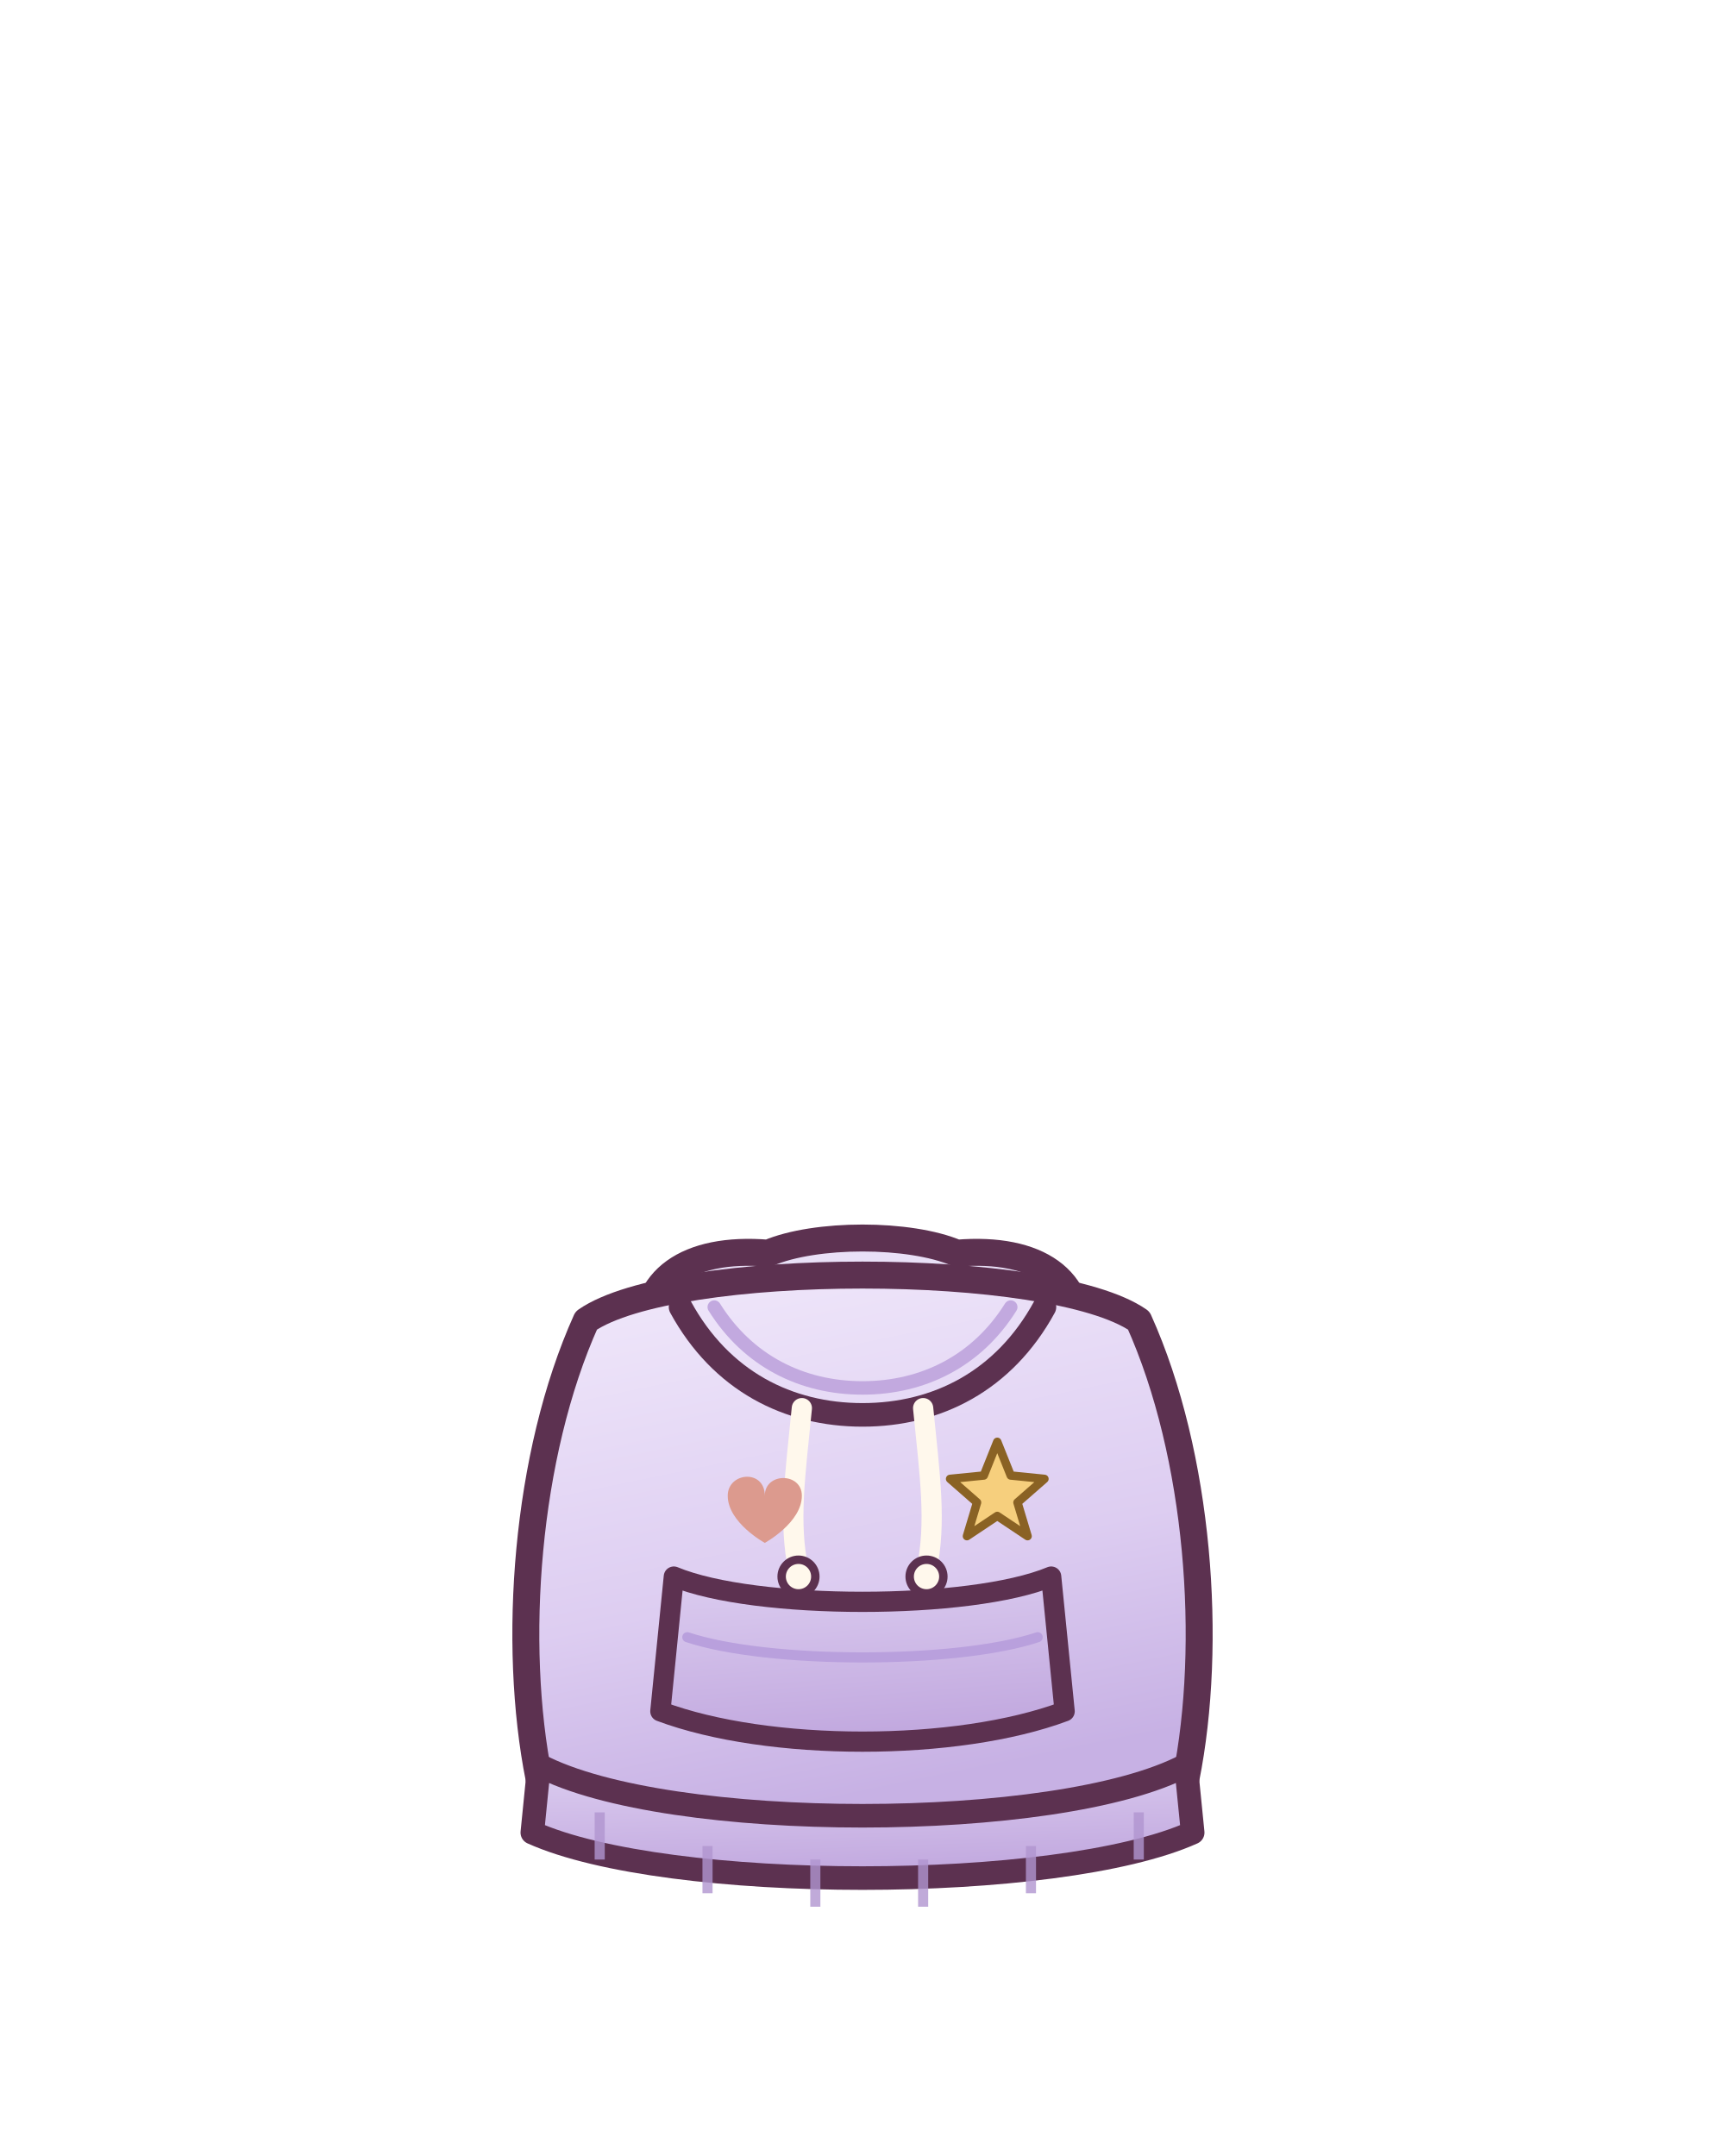
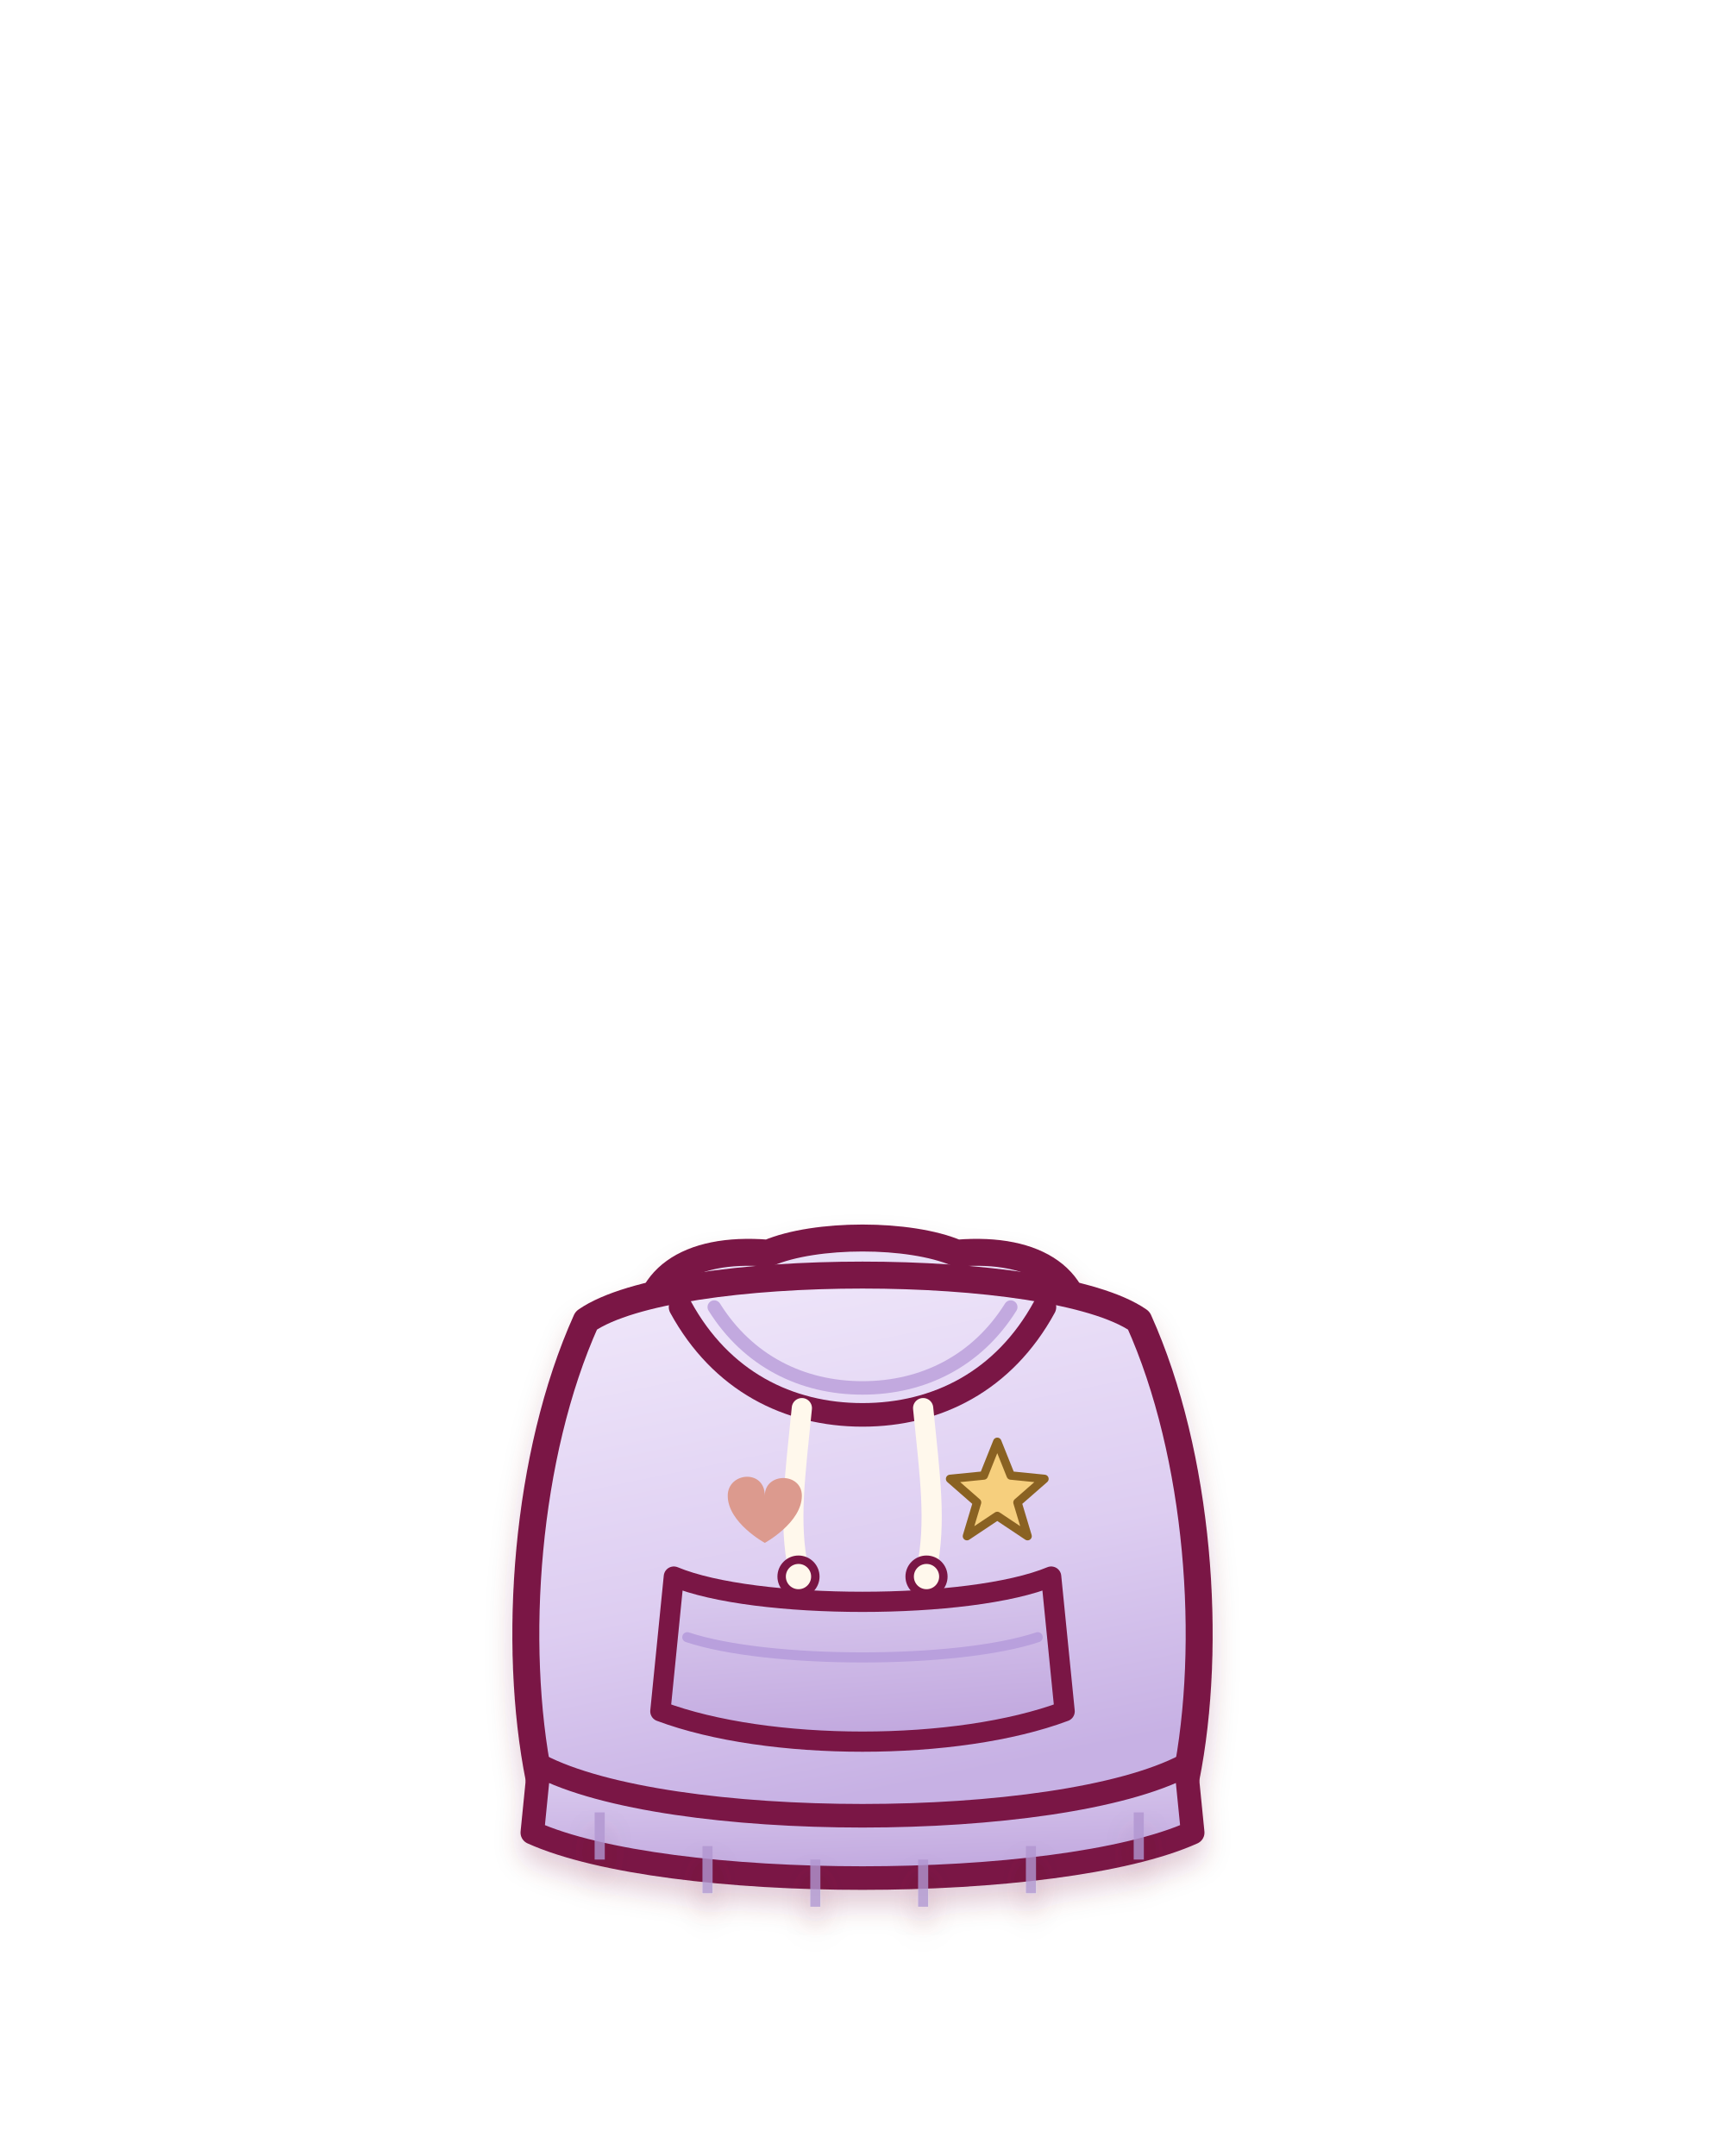
<svg xmlns="http://www.w3.org/2000/svg" viewBox="0 0 512 640" width="512" height="640">
+   <defs>
+     <filter id="glossShadow" x="-.2" y="-.2" width="1.4" height="1.5">
+       <feDropShadow dx="0" dy="5" stdDeviation="4" flood-color="#71143d" flood-opacity=".2" />
+     </filter>
+   </defs>
  <defs>
    <linearGradient id="hoodie" x1="0" y1="0" x2="0.25" y2="1">
      <stop offset="0" stop-color="#f1e9fb" />
      <stop offset="0.62" stop-color="#ddcdf1" />
      <stop offset="1" stop-color="#c7b1e4" />
    </linearGradient>
    <linearGradient id="hoodieRib" x1="0" y1="0" x2="0.2" y2="1">
      <stop offset="0" stop-color="#dccdf0" />
      <stop offset="1" stop-color="#c2a9df" />
    </linearGradient>
  </defs>
-   <g id="buffy-hoodie">
-     <path d="M192 398 C190 380 204 370 228 372 C242 366 270 366 284 372 C308 370 322 380 320 398 C304 408 208 408 192 398 Z" fill="#e9e0f7" stroke="#5c3150" stroke-width="8" stroke-linejoin="round" />
-     <path d="M174 392 C156 432 152 488 160 528 C198 548 314 548 352 528 C360 488 356 432 338 392 C312 374 200 374 174 392 Z" fill="url(#hoodie)" stroke="#5c3150" stroke-width="8" stroke-linejoin="round" />
-     <path d="M202 388 C214 410 234 420 256 420 C278 420 298 410 310 388" fill="none" stroke="#5c3150" stroke-width="7" stroke-linecap="round" />
+   <g filter="url(#glossShadow)" id="buffy-hoodie">
+     <path d="M192 398 C190 380 204 370 228 372 C242 366 270 366 284 372 C308 370 322 380 320 398 C304 408 208 408 192 398 Z" fill="#e9e0f7" stroke="#7a1645" stroke-width="8" stroke-linejoin="round" />
+     <path d="M174 392 C156 432 152 488 160 528 C198 548 314 548 352 528 C360 488 356 432 338 392 C312 374 200 374 174 392 Z" fill="url(#hoodie)" stroke="#7a1645" stroke-width="8" stroke-linejoin="round" />
+     <path d="M202 388 C214 410 234 420 256 420 C278 420 298 410 310 388" fill="none" stroke="#7a1645" stroke-width="7" stroke-linecap="round" />
    <path d="M212 388 C222 404 238 412 256 412 C274 412 290 404 300 388" fill="none" stroke="#c2a9df" stroke-width="4" stroke-linecap="round" />
-     <path d="M200 468 C224 478 288 478 312 468 L316 508 C284 520 228 520 196 508 Z" fill="url(#hoodieRib)" stroke="#5c3150" stroke-width="6" stroke-linejoin="round" />
+     <path d="M200 468 C224 478 288 478 312 468 L316 508 C284 520 228 520 196 508 Z" fill="url(#hoodieRib)" stroke="#7a1645" stroke-width="6" stroke-linejoin="round" />
    <path d="M204 486 C228 494 284 494 308 486" fill="none" stroke="#b9a0dd" stroke-width="3" stroke-linecap="round" />
    <path d="M238 418 C236 438 234 452 237 466" fill="none" stroke="#fff8ec" stroke-width="6" stroke-linecap="round" />
-     <circle cx="237" cy="468" r="5" fill="#fff8ec" stroke="#5c3150" stroke-width="2.5" />
+     <circle cx="237" cy="468" r="5" fill="#fff8ec" stroke="#7a1645" stroke-width="2.5" />
    <path d="M274 418 C276 438 278 452 275 466" fill="none" stroke="#fff8ec" stroke-width="6" stroke-linecap="round" />
-     <circle cx="275" cy="468" r="5" fill="#fff8ec" stroke="#5c3150" stroke-width="2.5" />
-     <path d="M160 524 C198 544 314 544 352 524 L354 544 C314 562 198 562 158 544 Z" fill="url(#hoodieRib)" stroke="#5c3150" stroke-width="7" stroke-linejoin="round" />
-     <g stroke="#b095cf" stroke-width="3" opacity="0.8">
+     <circle cx="275" cy="468" r="5" fill="#fff8ec" stroke="#7a1645" stroke-width="2.5" />
+     <path d="M160 524 C198 544 314 544 352 524 L354 544 C314 562 198 562 158 544 Z" fill="url(#hoodieRib)" stroke="#7a1645" stroke-width="7" stroke-linejoin="round" />
+     <g filter="url(#glossShadow)" stroke="#b095cf" stroke-width="3" opacity="0.8">
      <path d="M178 538 V552" />
      <path d="M210 548 V562" />
      <path d="M242 552 V566" />
      <path d="M274 552 V566" />
      <path d="M306 548 V562" />
      <path d="M338 538 V552" />
    </g>
    <path d="M296 428 L300 438 L310 439 L302 446 L305 456 L296 450 L287 456 L290 446 L282 439 L292 438 Z" fill="#f6cf7d" stroke="#8a6224" stroke-width="2.5" stroke-linejoin="round" />
    <path d="M216 444 C216 437 227 436 227 444 C227 437 238 437 238 444 C238 452 227 458 227 458 C227 458 216 452 216 444 Z" fill="#dc9a8e" />
  </g>
</svg>
